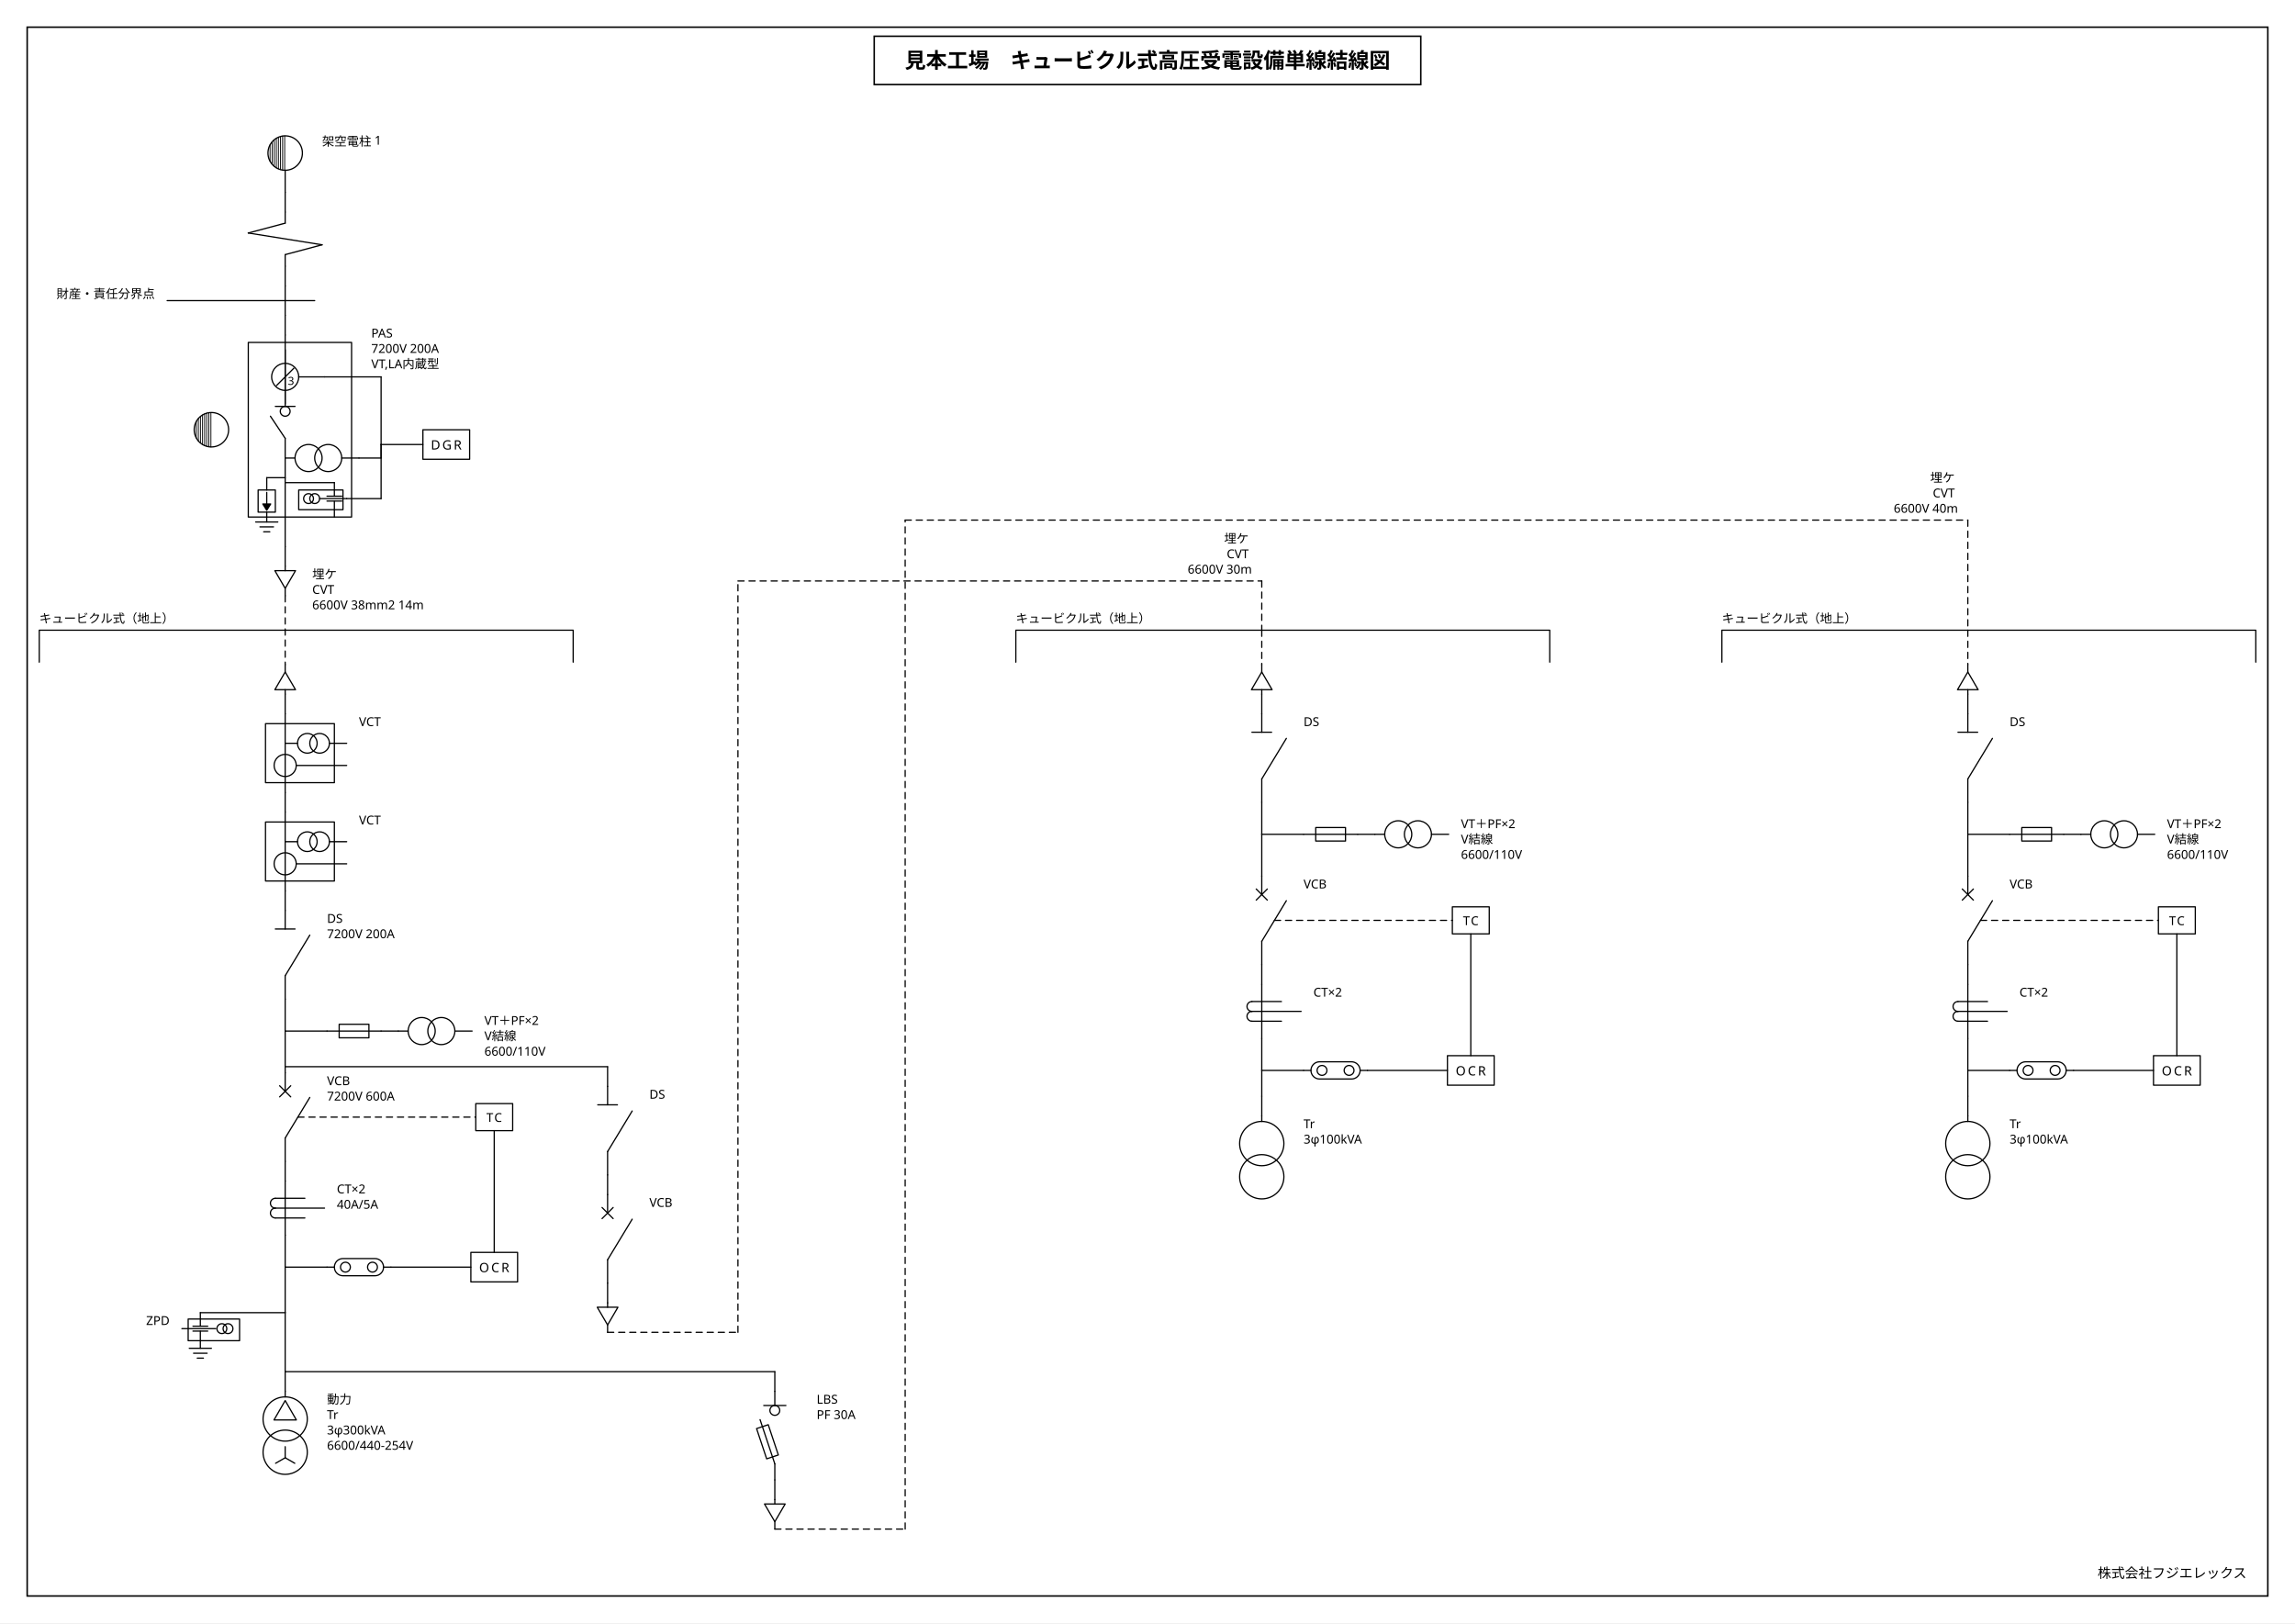
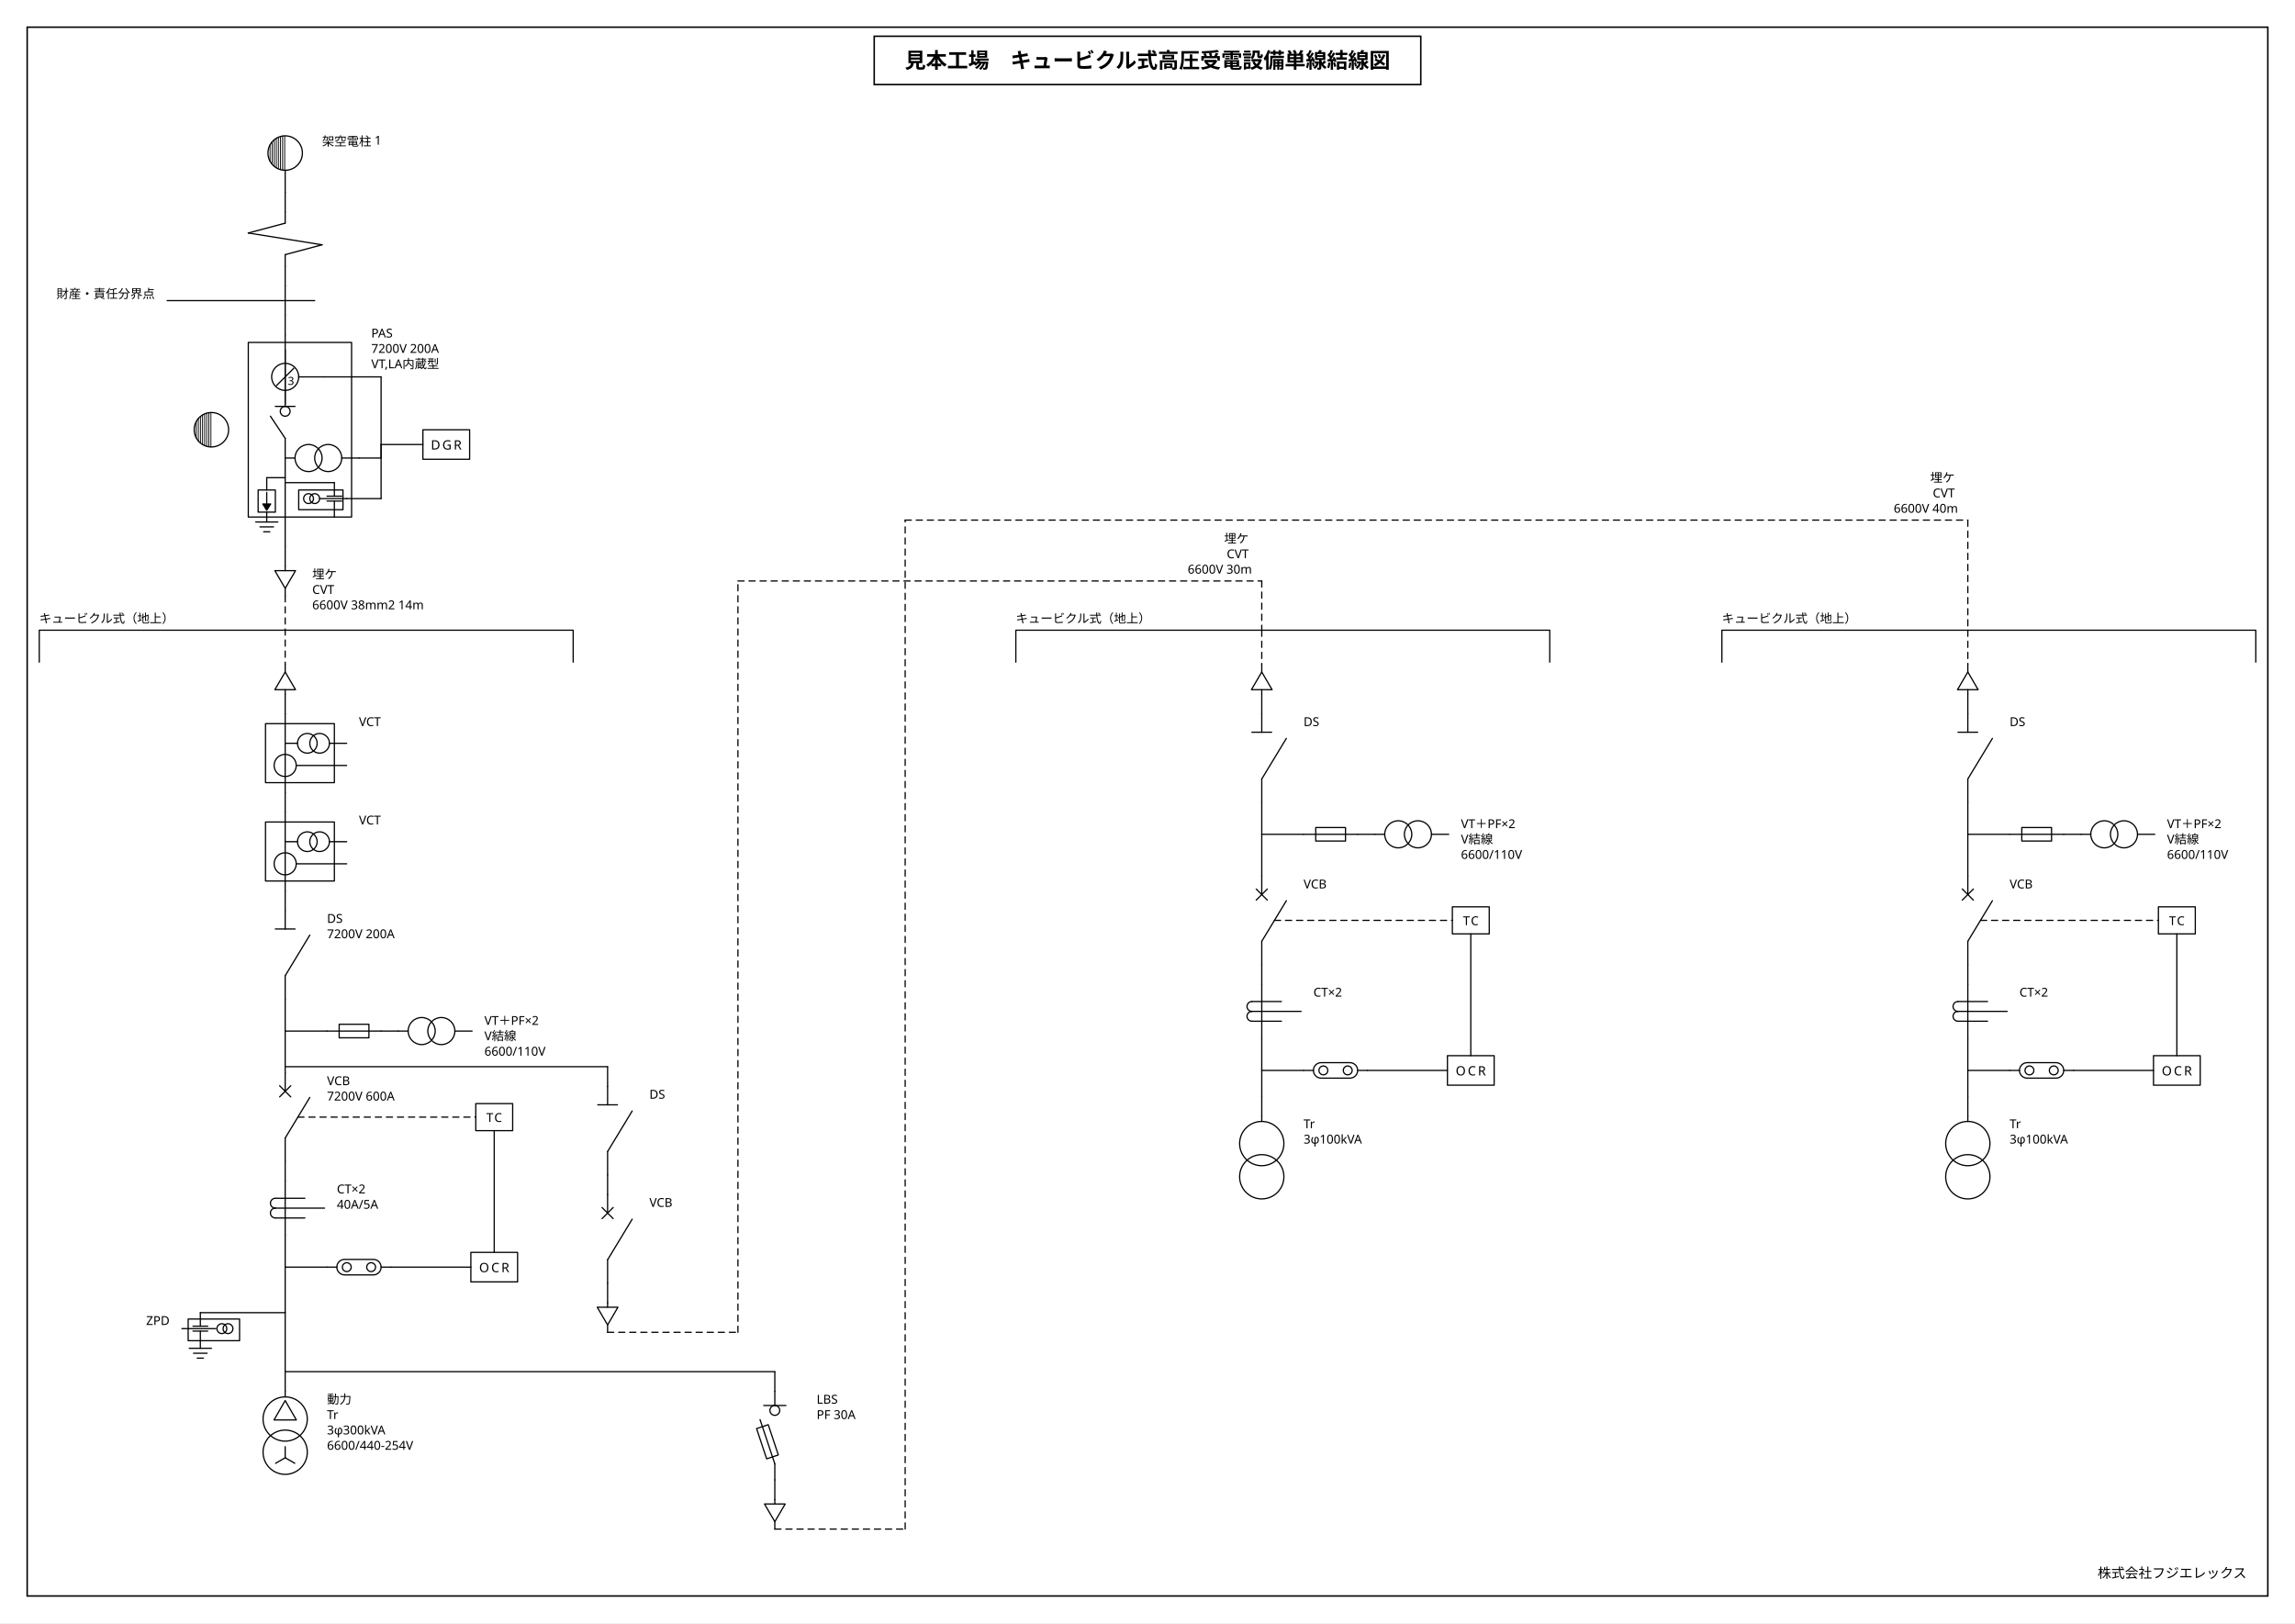
<svg xmlns="http://www.w3.org/2000/svg" viewBox="0 0 1520 1075" width="1520" height="1075">
  <rect x="0" y="0" width="1520" height="1075" fill="#fff" />
  <g stroke="#000" fill="none">
    <rect x="18" y="18" width="1484" height="1039" stroke-width="1" />
    <rect x="579" y="24" width="362" height="32" stroke-width="1" />
  </g>
  <text x="760" y="45" font-size="14" font-weight="700" text-anchor="middle" font-family="IPAGothic, 'IPAゴシック', 'Noto Sans JP', 'Hiragino Kaku Gothic ProN', 'Yu Gothic', sans-serif" fill="#000">見本工場　キュービクル式高圧受電設備単線結線図</text>
  <text x="1488" y="1045" font-size="9" text-anchor="end" font-family="IPAGothic, 'IPAゴシック', 'Noto Sans JP', 'Hiragino Kaku Gothic ProN', 'Yu Gothic', sans-serif" fill="#000">株式会社フジエレックス</text>
  <g transform="translate(188.88 88.34) scale(0.8144)">
    <g stroke="#000" fill="none" stroke-linecap="round" stroke-linejoin="round" color="#000">
      <path d="M -200 404 L 234.2 404 M -200 404 L -200 430 M 234.2 404 L 234.2 430" fill="none" stroke-width="1" />
      <text x="-200" y="398" font-size="10" font-family="IPAGothic, 'IPAゴシック', 'Noto Sans JP', 'Hiragino Kaku Gothic ProN', 'Yu Gothic', sans-serif" fill="currentColor" stroke="none">キュービクル式（地上）</text>
      <path d="M 594.2 404 L 1028.4 404 M 594.2 404 L 594.2 430 M 1028.4 404 L 1028.4 430" fill="none" stroke-width="1" />
      <text x="594.2" y="398" font-size="10" font-family="IPAGothic, 'IPAゴシック', 'Noto Sans JP', 'Hiragino Kaku Gothic ProN', 'Yu Gothic', sans-serif" fill="currentColor" stroke="none">キュービクル式（地上）</text>
      <path d="M 1168.4 404 L 1602.6 404 M 1168.4 404 L 1168.4 430 M 1602.6 404 L 1602.6 430" fill="none" stroke-width="1" />
      <text x="1168.4" y="398" font-size="10" font-family="IPAGothic, 'IPAゴシック', 'Noto Sans JP', 'Hiragino Kaku Gothic ProN', 'Yu Gothic', sans-serif" fill="currentColor" stroke="none">キュービクル式（地上）</text>
      <line x1="0" y1="48" x2="0" y2="64" stroke-width="1" />
      <line x1="0" y1="108" x2="0" y2="124" stroke-width="1" />
      <line x1="0" y1="148" x2="0" y2="164" stroke-width="1" />
      <line x1="0" y1="280" x2="-15" y2="280" stroke-width="1" />
      <line x1="0" y1="284" x2="40" y2="284" stroke-width="1" />
      <line x1="32" y1="198" x2="78" y2="198" stroke-width="1" />
      <line x1="78" y1="198" x2="78" y2="253" stroke-width="1" />
      <line x1="60" y1="264" x2="78" y2="264" stroke-width="1" />
      <line x1="78" y1="264" x2="78" y2="253" stroke-width="1" />
      <line x1="50" y1="297" x2="78" y2="297" stroke-width="1" />
      <line x1="78" y1="297" x2="78" y2="253" stroke-width="1" />
      <line x1="78" y1="253" x2="112" y2="253" stroke-width="1" />
      <line x1="0" y1="336" x2="0" y2="352" stroke-width="1" />
      <line x1="0" y1="376" x2="0" y2="432" stroke-width="1" stroke-dasharray="5 4" />
      <line x1="0" y1="456" x2="0" y2="472" stroke-width="1" />
      <line x1="0" y1="536" x2="0" y2="552" stroke-width="1" />
      <line x1="0" y1="616" x2="0" y2="632" stroke-width="1" />
      <line x1="0" y1="704" x2="0" y2="730" stroke-width="1" />
      <line x1="0" y1="730" x2="34" y2="730" stroke-width="1" />
      <line x1="78" y1="730" x2="92" y2="730" stroke-width="1" />
      <line x1="0" y1="730" x2="0" y2="764" stroke-width="1" />
      <line x1="0" y1="836" x2="0" y2="852" stroke-width="1" />
      <line x1="0" y1="896" x2="0" y2="922" stroke-width="1" />
      <line x1="0" y1="922" x2="34" y2="922" stroke-width="1" />
      <line x1="86" y1="922" x2="151" y2="922" stroke-width="1" />
      <line x1="10.303" y1="800" x2="155" y2="800" stroke-width="1" stroke-dasharray="5 4" />
      <line x1="170" y1="811" x2="170" y2="910" stroke-width="1" />
      <line x1="0" y1="922" x2="0" y2="959" stroke-width="1" />
      <line x1="0" y1="959" x2="-69" y2="959" stroke-width="1" />
      <line x1="0" y1="959" x2="0" y2="1007" stroke-width="1" />
      <line x1="0" y1="1007" x2="0" y2="1023" stroke-width="1" />
      <line x1="794.2" y1="404" x2="794.2" y2="432" stroke-width="1" stroke-dasharray="5 4" />
      <line x1="794.2" y1="456" x2="794.2" y2="472" stroke-width="1" />
      <line x1="794.2" y1="544" x2="794.2" y2="570" stroke-width="1" />
      <line x1="794.2" y1="570" x2="828.2" y2="570" stroke-width="1" />
      <line x1="872.2" y1="570" x2="886.2" y2="570" stroke-width="1" />
      <line x1="794.2" y1="570" x2="794.2" y2="604" stroke-width="1" />
      <line x1="794.2" y1="676" x2="794.2" y2="692" stroke-width="1" />
      <line x1="794.2" y1="736" x2="794.2" y2="762" stroke-width="1" />
      <line x1="794.2" y1="762" x2="828.2" y2="762" stroke-width="1" />
      <line x1="880.2" y1="762" x2="945.2" y2="762" stroke-width="1" />
      <line x1="804.503" y1="640" x2="949.2" y2="640" stroke-width="1" stroke-dasharray="5 4" />
      <line x1="964.2" y1="651" x2="964.2" y2="750" stroke-width="1" />
      <line x1="794.2" y1="762" x2="794.2" y2="783" stroke-width="1" />
      <line x1="794.2" y1="783" x2="794.2" y2="799" stroke-width="1" />
      <line x1="1368.4" y1="404" x2="1368.4" y2="432" stroke-width="1" stroke-dasharray="5 4" />
      <line x1="1368.4" y1="456" x2="1368.4" y2="472" stroke-width="1" />
      <line x1="1368.4" y1="544" x2="1368.4" y2="570" stroke-width="1" />
      <line x1="1368.4" y1="570" x2="1402.4" y2="570" stroke-width="1" />
      <line x1="1446.4" y1="570" x2="1460.4" y2="570" stroke-width="1" />
      <line x1="1368.4" y1="570" x2="1368.4" y2="604" stroke-width="1" />
      <line x1="1368.4" y1="676" x2="1368.4" y2="692" stroke-width="1" />
      <line x1="1368.4" y1="736" x2="1368.4" y2="762" stroke-width="1" />
      <line x1="1368.4" y1="762" x2="1402.4" y2="762" stroke-width="1" />
      <line x1="1454.4" y1="762" x2="1519.4" y2="762" stroke-width="1" />
      <line x1="1378.703" y1="640" x2="1523.4" y2="640" stroke-width="1" stroke-dasharray="5 4" />
      <line x1="1538.4" y1="651" x2="1538.4" y2="750" stroke-width="1" />
      <line x1="1368.4" y1="762" x2="1368.4" y2="783" stroke-width="1" />
      <line x1="1368.4" y1="783" x2="1368.4" y2="799" stroke-width="1" />
      <line x1="0" y1="759" x2="262.2" y2="759" stroke-width="1" />
      <line x1="262.2" y1="759" x2="262.2" y2="775" stroke-width="1" />
      <line x1="262.2" y1="847" x2="262.2" y2="863" stroke-width="1" />
      <line x1="262.2" y1="935" x2="262.2" y2="951" stroke-width="1" />
      <line x1="262.2" y1="975" x2="368.2" y2="975" stroke-width="1" stroke-dasharray="5 4" />
      <line x1="368.2" y1="975" x2="368.2" y2="364" stroke-width="1" stroke-dasharray="5 4" />
      <line x1="368.2" y1="364" x2="794.2" y2="364" stroke-width="1" stroke-dasharray="5 4" />
      <line x1="794.2" y1="364" x2="794.2" y2="404" stroke-width="1" stroke-dasharray="5 4" />
      <line x1="0" y1="1007" x2="398.2" y2="1007" stroke-width="1" />
      <line x1="398.2" y1="1007" x2="398.2" y2="1023" stroke-width="1" />
      <line x1="398.2" y1="1095" x2="398.2" y2="1111" stroke-width="1" />
      <line x1="398.2" y1="1135" x2="504.2" y2="1135" stroke-width="1" stroke-dasharray="5 4" />
      <line x1="504.2" y1="1135" x2="504.2" y2="314.5" stroke-width="1" stroke-dasharray="5 4" />
      <line x1="504.2" y1="314.5" x2="1368.4" y2="314.5" stroke-width="1" stroke-dasharray="5 4" />
      <line x1="1368.4" y1="314.5" x2="1368.4" y2="404" stroke-width="1" stroke-dasharray="5 4" />
      <text x="786.2" y="333" font-size="10" text-anchor="end" font-family="IPAGothic, 'IPAゴシック', 'Noto Sans JP', 'Hiragino Kaku Gothic ProN', 'Yu Gothic', sans-serif" fill="currentColor" stroke="none">
        <tspan x="786.2" dy="0">埋ケ</tspan>
        <tspan x="786.2" dy="12.5">CVT</tspan>
        <tspan x="786.2" dy="12.5">6600V 30m</tspan>
      </text>
      <text x="1360.4" y="283.5" font-size="10" text-anchor="end" font-family="IPAGothic, 'IPAゴシック', 'Noto Sans JP', 'Hiragino Kaku Gothic ProN', 'Yu Gothic', sans-serif" fill="currentColor" stroke="none">
        <tspan x="1360.4" dy="0">埋ケ</tspan>
        <tspan x="1360.4" dy="12.5">CVT</tspan>
        <tspan x="1360.4" dy="12.5">6600V 40m</tspan>
      </text>
      <g transform="translate(-16 0)">
        <circle cx="16" cy="16" r="14" fill="none" stroke-width="1" />
        <line x1="3.7" y1="9.313" x2="3.7" y2="22.687" stroke-width="0.7" />
        <line x1="5.4" y1="6.855" x2="5.4" y2="25.145" stroke-width="0.7" />
        <line x1="7.1" y1="5.193" x2="7.1" y2="26.807" stroke-width="0.7" />
        <line x1="8.8" y1="3.993" x2="8.8" y2="28.007" stroke-width="0.7" />
        <line x1="10.5" y1="3.126" x2="10.5" y2="28.874" stroke-width="0.7" />
        <line x1="12.2" y1="2.526" x2="12.2" y2="29.474" stroke-width="0.7" />
        <line x1="13.9" y1="2.158" x2="13.9" y2="29.842" stroke-width="0.7" />
        <line x1="15.6" y1="2.006" x2="15.6" y2="29.994" stroke-width="0.7" />
        <line x1="16" y1="30" x2="16" y2="48" stroke-width="1" />
      </g>
      <text x="30" y="10" font-size="10" text-anchor="start" font-family="IPAGothic, 'IPAゴシック', 'Noto Sans JP', 'Hiragino Kaku Gothic ProN', 'Yu Gothic', sans-serif" fill="currentColor" stroke="none">
        <tspan x="30" dy="0">架空電柱 1</tspan>
      </text>
      <g transform="translate(-30 64)">
        <line x1="30" y1="0" x2="30" y2="9" stroke-width="1" />
        <line x1="30" y1="9" x2="0" y2="17" stroke-width="1" />
        <line x1="0" y1="17" x2="60" y2="26.6" stroke-width="1" />
        <line x1="60" y1="26.6" x2="30" y2="34.6" stroke-width="1" />
        <line x1="30" y1="34.6" x2="30" y2="44" stroke-width="1" />
      </g>
      <g transform="translate(-96 124)">
        <line x1="96" y1="0" x2="96" y2="24" stroke-width="1" />
        <line x1="0" y1="12" x2="120" y2="12" stroke-width="1" />
      </g>
      <text x="-106" y="134" font-size="10" text-anchor="end" font-family="IPAGothic, 'IPAゴシック', 'Noto Sans JP', 'Hiragino Kaku Gothic ProN', 'Yu Gothic', sans-serif" fill="currentColor" stroke="none">
        <tspan x="-106" dy="0">財産・責任分界点</tspan>
      </text>
      <g transform="translate(-36 164)">
        <line x1="36" y1="0" x2="36" y2="6" stroke-width="1" />
        <rect x="6" y="6" width="84" height="142" fill="none" stroke-width="1" />
        <line x1="36" y1="6" x2="36" y2="58" stroke-width="1" />
        <line x1="28" y1="58" x2="44" y2="58" stroke-width="1" />
        <circle cx="36" cy="62" r="4" fill="none" stroke-width="1" />
        <line x1="36" y1="84" x2="24" y2="66" stroke-width="1" />
        <line x1="36" y1="84" x2="36" y2="172" stroke-width="1" />
      </g>
      <text x="70" y="166" font-size="10" text-anchor="start" font-family="IPAGothic, 'IPAゴシック', 'Noto Sans JP', 'Hiragino Kaku Gothic ProN', 'Yu Gothic', sans-serif" fill="currentColor" stroke="none">
        <tspan x="70" dy="0">PAS</tspan>
        <tspan x="70" dy="12.5">7200V 200A</tspan>
        <tspan x="70" dy="12.5">VT,LA内蔵型</tspan>
      </text>
      <g transform="translate(-76 225)">
        <circle cx="16" cy="16" r="14" fill="none" stroke-width="1" />
        <line x1="3.7" y1="9.313" x2="3.7" y2="22.687" stroke-width="0.7" />
        <line x1="5.4" y1="6.855" x2="5.4" y2="25.145" stroke-width="0.7" />
        <line x1="7.1" y1="5.193" x2="7.1" y2="26.807" stroke-width="0.7" />
        <line x1="8.8" y1="3.993" x2="8.8" y2="28.007" stroke-width="0.7" />
        <line x1="10.5" y1="3.126" x2="10.5" y2="28.874" stroke-width="0.7" />
        <line x1="12.2" y1="2.526" x2="12.2" y2="29.474" stroke-width="0.7" />
        <line x1="13.9" y1="2.158" x2="13.9" y2="29.842" stroke-width="0.7" />
        <line x1="15.6" y1="2.006" x2="15.6" y2="29.994" stroke-width="0.7" />
      </g>
      <g transform="translate(-20 176)">
        <line x1="20" y1="0" x2="20" y2="44" stroke-width="1" />
        <circle cx="20" cy="22" r="11" fill="none" stroke-width="1" />
        <line x1="12.929" y1="29.071" x2="27.071" y2="14.929" stroke-width="1" />
        <text x="24.75" y="25" font-size="9" text-anchor="middle" dominant-baseline="central" font-family="IPAGothic, 'IPAゴシック', 'Noto Sans JP', 'Hiragino Kaku Gothic ProN', 'Yu Gothic', sans-serif" fill="currentColor" stroke="none">3</text>
        <line x1="31" y1="22" x2="52" y2="22" stroke-width="1" />
      </g>
      <g transform="translate(0 249)">
        <line x1="0" y1="15" x2="8" y2="15" stroke-width="1" />
        <circle cx="19" cy="15" r="11" fill="none" stroke-width="1" />
        <circle cx="35" cy="15" r="11" fill="none" stroke-width="1" />
        <line x1="46" y1="15" x2="60" y2="15" stroke-width="1" />
      </g>
      <g transform="translate(-35 280)">
        <line x1="20" y1="0" x2="20" y2="10" stroke-width="1" />
        <rect x="13" y="10" width="14" height="18" fill="none" stroke-width="1" />
        <line x1="20" y1="12" x2="20" y2="23" stroke-width="1" />
        <polygon points="16.8,21.38 20,26.5 23.2,21.38" fill="currentColor" stroke-width="1" />
        <line x1="20" y1="28" x2="20" y2="36" stroke-width="1" />
        <line x1="11" y1="36" x2="29" y2="36" stroke-width="1" />
        <line x1="14.5" y1="40" x2="25.5" y2="40" stroke-width="1" />
        <line x1="17.5" y1="44" x2="22.5" y2="44" stroke-width="1" />
      </g>
      <g transform="translate(10 284)">
        <line x1="30" y1="0" x2="30" y2="11" stroke-width="1" />
        <rect x="1" y="6" width="36" height="16" fill="none" stroke-width="1" />
        <line x1="24" y1="11" x2="36" y2="11" stroke-width="1" />
        <line x1="24" y1="15" x2="36" y2="15" stroke-width="1" />
        <line x1="30" y1="15" x2="30" y2="28" stroke-width="1" />
        <line x1="18" y1="13" x2="40" y2="13" stroke-width="1" />
        <circle cx="9" cy="13" r="4" fill="none" stroke-width="1" />
        <circle cx="14" cy="13" r="4" fill="none" stroke-width="1" />
      </g>
      <g transform="translate(112 241)">
        <rect x="0" y="0" width="38" height="24" fill="none" stroke-width="1" />
        <text x="19" y="12" font-size="10.5" text-anchor="middle" dominant-baseline="central" font-family="IPAGothic, 'IPAゴシック', 'Noto Sans JP', 'Hiragino Kaku Gothic ProN', 'Yu Gothic', sans-serif" letter-spacing="1.6" fill="currentColor" stroke="none">DGR</text>
      </g>
      <g transform="translate(-12 352)">
        <line x1="12" y1="0" x2="12" y2="3.6" stroke-width="1" />
        <polygon points="3.6,3.6 20.4,3.6 12,18" fill="none" stroke-width="1" />
        <line x1="12" y1="18" x2="12" y2="24" stroke-width="1" />
      </g>
      <text x="22" y="362" font-size="10" text-anchor="start" font-family="IPAGothic, 'IPAゴシック', 'Noto Sans JP', 'Hiragino Kaku Gothic ProN', 'Yu Gothic', sans-serif" fill="currentColor" stroke="none">
        <tspan x="22" dy="0">埋ケ</tspan>
        <tspan x="22" dy="12.5">CVT</tspan>
        <tspan x="22" dy="12.5">6600V 38mm2 14m</tspan>
      </text>
      <g transform="translate(-12 432) rotate(180 12 12)">
        <line x1="12" y1="0" x2="12" y2="3.6" stroke-width="1" />
        <polygon points="3.6,3.6 20.4,3.6 12,18" fill="none" stroke-width="1" />
        <line x1="12" y1="18" x2="12" y2="24" stroke-width="1" />
      </g>
      <g transform="translate(-22 472)">
        <line x1="22" y1="0" x2="22" y2="64" stroke-width="1" />
        <rect x="6" y="8" width="56" height="48" fill="none" stroke-width="1" />
        <line x1="22" y1="24" x2="32" y2="24" stroke-width="1" />
        <circle cx="40" cy="24" r="8" fill="none" stroke-width="1" />
        <circle cx="50" cy="24" r="8" fill="none" stroke-width="1" />
        <line x1="58" y1="24" x2="72" y2="24" stroke-width="1" />
        <circle cx="22" cy="42" r="9" fill="none" stroke-width="1" />
        <line x1="31" y1="42" x2="72" y2="42" stroke-width="1" />
      </g>
      <text x="60" y="482" font-size="10" text-anchor="start" font-family="IPAGothic, 'IPAゴシック', 'Noto Sans JP', 'Hiragino Kaku Gothic ProN', 'Yu Gothic', sans-serif" fill="currentColor" stroke="none">
        <tspan x="60" dy="0">VCT</tspan>
      </text>
      <g transform="translate(-22 552)">
        <line x1="22" y1="0" x2="22" y2="64" stroke-width="1" />
        <rect x="6" y="8" width="56" height="48" fill="none" stroke-width="1" />
        <line x1="22" y1="24" x2="32" y2="24" stroke-width="1" />
        <circle cx="40" cy="24" r="8" fill="none" stroke-width="1" />
        <circle cx="50" cy="24" r="8" fill="none" stroke-width="1" />
        <line x1="58" y1="24" x2="72" y2="24" stroke-width="1" />
        <circle cx="22" cy="42" r="9" fill="none" stroke-width="1" />
        <line x1="31" y1="42" x2="72" y2="42" stroke-width="1" />
      </g>
      <text x="60" y="562" font-size="10" text-anchor="start" font-family="IPAGothic, 'IPAゴシック', 'Noto Sans JP', 'Hiragino Kaku Gothic ProN', 'Yu Gothic', sans-serif" fill="currentColor" stroke="none">
        <tspan x="60" dy="0">VCT</tspan>
      </text>
      <g transform="translate(-24 632)">
        <line x1="24" y1="0" x2="24" y2="15" stroke-width="1" />
        <line x1="16" y1="15" x2="32" y2="15" stroke-width="1" />
        <line x1="24" y1="53" x2="44" y2="20" stroke-width="1" />
        <line x1="24" y1="53" x2="24" y2="72" stroke-width="1" />
      </g>
      <text x="34" y="642" font-size="10" text-anchor="start" font-family="IPAGothic, 'IPAゴシック', 'Noto Sans JP', 'Hiragino Kaku Gothic ProN', 'Yu Gothic', sans-serif" fill="currentColor" stroke="none">
        <tspan x="34" dy="0">DS</tspan>
        <tspan x="34" dy="12.5">7200V 200A</tspan>
      </text>
      <g transform="translate(36 708) rotate(-90 20 22)">
        <line x1="20" y1="0" x2="20" y2="44" stroke-width="1" />
        <rect x="14.5" y="9.9" width="11" height="24.2" fill="none" stroke-width="1" />
      </g>
      <g transform="translate(92 715)">
        <line x1="0" y1="15" x2="8" y2="15" stroke-width="1" />
        <circle cx="19" cy="15" r="11" fill="none" stroke-width="1" />
        <circle cx="35" cy="15" r="11" fill="none" stroke-width="1" />
        <line x1="46" y1="15" x2="60" y2="15" stroke-width="1" />
      </g>
      <text x="162" y="725" font-size="10" text-anchor="start" font-family="IPAGothic, 'IPAゴシック', 'Noto Sans JP', 'Hiragino Kaku Gothic ProN', 'Yu Gothic', sans-serif" fill="currentColor" stroke="none">
        <tspan x="162" dy="0">VT＋PF×2</tspan>
        <tspan x="162" dy="12.5">V結線</tspan>
        <tspan x="162" dy="12.5">6600/110V</tspan>
      </text>
      <g transform="translate(-24 764)">
        <line x1="24" y1="0" x2="24" y2="15" stroke-width="1" />
        <line x1="19.5" y1="10.5" x2="28.5" y2="19.5" stroke-width="1" />
        <line x1="28.5" y1="10.5" x2="19.5" y2="19.5" stroke-width="1" />
        <line x1="24" y1="53" x2="44" y2="20" stroke-width="1" />
        <line x1="24" y1="53" x2="24" y2="72" stroke-width="1" />
      </g>
      <text x="34" y="774" font-size="10" text-anchor="start" font-family="IPAGothic, 'IPAゴシック', 'Noto Sans JP', 'Hiragino Kaku Gothic ProN', 'Yu Gothic', sans-serif" fill="currentColor" stroke="none">
        <tspan x="34" dy="0">VCB</tspan>
        <tspan x="34" dy="12.5">7200V 600A</tspan>
      </text>
      <g transform="translate(-24 852)">
        <line x1="24" y1="0" x2="24" y2="44" stroke-width="1" />
        <line x1="16" y1="14" x2="40" y2="14" stroke-width="1" />
        <line x1="16" y1="30" x2="40" y2="30" stroke-width="1" />
        <line x1="16" y1="22" x2="56" y2="22" stroke-width="1" />
        <path d="M 16 14 A 4 4 0 0 0 16 22" fill="none" stroke-width="1" />
        <path d="M 16 22 A 4 4 0 0 0 16 30" fill="none" stroke-width="1" />
      </g>
      <text x="42" y="862" font-size="10" text-anchor="start" font-family="IPAGothic, 'IPAゴシック', 'Noto Sans JP', 'Hiragino Kaku Gothic ProN', 'Yu Gothic', sans-serif" fill="currentColor" stroke="none">
        <tspan x="42" dy="0">CT×2</tspan>
        <tspan x="42" dy="12.5">40A/5A</tspan>
      </text>
      <g transform="translate(34 911)">
-         <line x1="0" y1="11" x2="6" y2="11" stroke-width="1" />
-         <rect x="6" y="4" width="40" height="14" rx="7" fill="none" stroke-width="1" />
-         <circle cx="15" cy="11" r="4" fill="none" stroke-width="1" />
-         <circle cx="37" cy="11" r="4" fill="none" stroke-width="1" />
-         <line x1="46" y1="11" x2="52" y2="11" stroke-width="1" />
+         <line x1="0" y1="11" x2="8" y2="11" stroke-width="1" />
+         <rect x="8" y="4.7" width="36" height="12.6" rx="6.3" fill="none" stroke-width="1" />
+         <circle cx="16.1" cy="11" r="3.6" fill="none" stroke-width="1" />
+         <circle cx="35.9" cy="11" r="3.6" fill="none" stroke-width="1" />
+         <line x1="44" y1="11" x2="52" y2="11" stroke-width="1" />
      </g>
      <g transform="translate(151 910)">
        <rect x="0" y="0" width="38" height="24" fill="none" stroke-width="1" />
        <text x="19" y="12" font-size="10.5" text-anchor="middle" dominant-baseline="central" font-family="IPAGothic, 'IPAゴシック', 'Noto Sans JP', 'Hiragino Kaku Gothic ProN', 'Yu Gothic', sans-serif" letter-spacing="1.6" fill="currentColor" stroke="none">OCR</text>
      </g>
      <g transform="translate(155 789)">
        <rect x="0" y="0" width="30" height="22" fill="none" stroke-width="1" />
        <text x="15" y="11" font-size="10" text-anchor="middle" dominant-baseline="central" font-family="IPAGothic, 'IPAゴシック', 'Noto Sans JP', 'Hiragino Kaku Gothic ProN', 'Yu Gothic', sans-serif" letter-spacing="1" fill="currentColor" stroke="none">TC</text>
      </g>
      <g transform="translate(-84 959)">
        <line x1="15" y1="0" x2="15" y2="11" stroke-width="1" />
        <rect x="5.1" y="5.2" width="41.8" height="17.6" fill="none" stroke-width="1" />
        <line x1="9" y1="11" x2="21" y2="11" stroke-width="1" />
        <line x1="9" y1="15" x2="21" y2="15" stroke-width="1" />
        <line x1="15" y1="15" x2="15" y2="29" stroke-width="1" />
        <line x1="6" y1="29" x2="24" y2="29" stroke-width="1" />
        <line x1="9.5" y1="33" x2="20.5" y2="33" stroke-width="1" />
        <line x1="12.5" y1="37" x2="17.5" y2="37" stroke-width="1" />
        <line x1="0" y1="13" x2="27.5" y2="13" stroke-width="1" />
        <circle cx="32.5" cy="13" r="4" fill="none" stroke-width="1" />
        <circle cx="37.5" cy="13" r="4" fill="none" stroke-width="1" />
      </g>
      <text x="-94" y="969" font-size="10" text-anchor="end" font-family="IPAGothic, 'IPAゴシック', 'Noto Sans JP', 'Hiragino Kaku Gothic ProN', 'Yu Gothic', sans-serif" fill="currentColor" stroke="none">
        <tspan x="-94" dy="0">ZPD</tspan>
      </text>
      <g transform="translate(-24 1023)">
        <line x1="24" y1="0" x2="24" y2="4.5" stroke-width="1" />
        <circle cx="24" cy="22.5" r="18" fill="none" stroke-width="1" />
        <circle cx="24" cy="49.5" r="18" fill="none" stroke-width="1" />
        <polygon points="24,7.5 33.093,23.25 14.907,23.25" fill="none" stroke-width="1" />
        <line x1="24" y1="54" x2="24" y2="45" stroke-width="1" />
        <line x1="24" y1="54" x2="31.794" y2="58.5" stroke-width="1" />
        <line x1="24" y1="54" x2="16.206" y2="58.5" stroke-width="1" />
      </g>
      <text x="34" y="1033" font-size="10" text-anchor="start" font-family="IPAGothic, 'IPAゴシック', 'Noto Sans JP', 'Hiragino Kaku Gothic ProN', 'Yu Gothic', sans-serif" fill="currentColor" stroke="none">
        <tspan x="34" dy="0">動力</tspan>
        <tspan x="34" dy="12.5">Tr</tspan>
        <tspan x="34" dy="12.5">3φ300kVA</tspan>
        <tspan x="34" dy="12.5">6600/440-254V</tspan>
      </text>
      <g transform="translate(782.2 432) rotate(180 12 12)">
        <line x1="12" y1="0" x2="12" y2="3.6" stroke-width="1" />
        <polygon points="3.6,3.6 20.4,3.6 12,18" fill="none" stroke-width="1" />
        <line x1="12" y1="18" x2="12" y2="24" stroke-width="1" />
      </g>
      <g transform="translate(770.2 472)">
        <line x1="24" y1="0" x2="24" y2="15" stroke-width="1" />
        <line x1="16" y1="15" x2="32" y2="15" stroke-width="1" />
        <line x1="24" y1="53" x2="44" y2="20" stroke-width="1" />
        <line x1="24" y1="53" x2="24" y2="72" stroke-width="1" />
      </g>
      <text x="828.2" y="482" font-size="10" text-anchor="start" font-family="IPAGothic, 'IPAゴシック', 'Noto Sans JP', 'Hiragino Kaku Gothic ProN', 'Yu Gothic', sans-serif" fill="currentColor" stroke="none">
        <tspan x="828.2" dy="0">DS</tspan>
      </text>
      <g transform="translate(830.2 548) rotate(-90 20 22)">
        <line x1="20" y1="0" x2="20" y2="44" stroke-width="1" />
        <rect x="14.5" y="9.9" width="11" height="24.2" fill="none" stroke-width="1" />
      </g>
      <g transform="translate(886.2 555)">
        <line x1="0" y1="15" x2="8" y2="15" stroke-width="1" />
        <circle cx="19" cy="15" r="11" fill="none" stroke-width="1" />
        <circle cx="35" cy="15" r="11" fill="none" stroke-width="1" />
        <line x1="46" y1="15" x2="60" y2="15" stroke-width="1" />
      </g>
      <text x="956.2" y="565" font-size="10" text-anchor="start" font-family="IPAGothic, 'IPAゴシック', 'Noto Sans JP', 'Hiragino Kaku Gothic ProN', 'Yu Gothic', sans-serif" fill="currentColor" stroke="none">
        <tspan x="956.2" dy="0">VT＋PF×2</tspan>
        <tspan x="956.2" dy="12.5">V結線</tspan>
        <tspan x="956.2" dy="12.5">6600/110V</tspan>
      </text>
      <g transform="translate(770.2 604)">
        <line x1="24" y1="0" x2="24" y2="15" stroke-width="1" />
        <line x1="19.5" y1="10.5" x2="28.5" y2="19.5" stroke-width="1" />
        <line x1="28.5" y1="10.5" x2="19.5" y2="19.5" stroke-width="1" />
        <line x1="24" y1="53" x2="44" y2="20" stroke-width="1" />
        <line x1="24" y1="53" x2="24" y2="72" stroke-width="1" />
      </g>
      <text x="828.2" y="614" font-size="10" text-anchor="start" font-family="IPAGothic, 'IPAゴシック', 'Noto Sans JP', 'Hiragino Kaku Gothic ProN', 'Yu Gothic', sans-serif" fill="currentColor" stroke="none">
        <tspan x="828.2" dy="0">VCB</tspan>
      </text>
      <g transform="translate(770.2 692)">
        <line x1="24" y1="0" x2="24" y2="44" stroke-width="1" />
        <line x1="16" y1="14" x2="40" y2="14" stroke-width="1" />
        <line x1="16" y1="30" x2="40" y2="30" stroke-width="1" />
        <line x1="16" y1="22" x2="56" y2="22" stroke-width="1" />
        <path d="M 16 14 A 4 4 0 0 0 16 22" fill="none" stroke-width="1" />
        <path d="M 16 22 A 4 4 0 0 0 16 30" fill="none" stroke-width="1" />
      </g>
      <text x="836.2" y="702" font-size="10" text-anchor="start" font-family="IPAGothic, 'IPAゴシック', 'Noto Sans JP', 'Hiragino Kaku Gothic ProN', 'Yu Gothic', sans-serif" fill="currentColor" stroke="none">
        <tspan x="836.2" dy="0">CT×2</tspan>
      </text>
      <g transform="translate(828.2 751)">
-         <line x1="0" y1="11" x2="6" y2="11" stroke-width="1" />
-         <rect x="6" y="4" width="40" height="14" rx="7" fill="none" stroke-width="1" />
-         <circle cx="15" cy="11" r="4" fill="none" stroke-width="1" />
-         <circle cx="37" cy="11" r="4" fill="none" stroke-width="1" />
-         <line x1="46" y1="11" x2="52" y2="11" stroke-width="1" />
+         <line x1="0" y1="11" x2="8" y2="11" stroke-width="1" />
+         <rect x="8" y="4.7" width="36" height="12.6" rx="6.3" fill="none" stroke-width="1" />
+         <circle cx="16.1" cy="11" r="3.6" fill="none" stroke-width="1" />
+         <circle cx="35.9" cy="11" r="3.6" fill="none" stroke-width="1" />
+         <line x1="44" y1="11" x2="52" y2="11" stroke-width="1" />
      </g>
      <g transform="translate(945.2 750)">
        <rect x="0" y="0" width="38" height="24" fill="none" stroke-width="1" />
        <text x="19" y="12" font-size="10.5" text-anchor="middle" dominant-baseline="central" font-family="IPAGothic, 'IPAゴシック', 'Noto Sans JP', 'Hiragino Kaku Gothic ProN', 'Yu Gothic', sans-serif" letter-spacing="1.6" fill="currentColor" stroke="none">OCR</text>
      </g>
      <g transform="translate(949.2 629)">
        <rect x="0" y="0" width="30" height="22" fill="none" stroke-width="1" />
        <text x="15" y="11" font-size="10" text-anchor="middle" dominant-baseline="central" font-family="IPAGothic, 'IPAゴシック', 'Noto Sans JP', 'Hiragino Kaku Gothic ProN', 'Yu Gothic', sans-serif" letter-spacing="1" fill="currentColor" stroke="none">TC</text>
      </g>
      <g transform="translate(770.2 799)">
        <line x1="24" y1="0" x2="24" y2="4.5" stroke-width="1" />
        <circle cx="24" cy="22.5" r="18" fill="none" stroke-width="1" />
        <circle cx="24" cy="49.5" r="18" fill="none" stroke-width="1" />
      </g>
      <text x="828.2" y="809" font-size="10" text-anchor="start" font-family="IPAGothic, 'IPAゴシック', 'Noto Sans JP', 'Hiragino Kaku Gothic ProN', 'Yu Gothic', sans-serif" fill="currentColor" stroke="none">
        <tspan x="828.2" dy="0">Tr</tspan>
        <tspan x="828.2" dy="12.5">3φ100kVA</tspan>
      </text>
      <g transform="translate(1356.4 432) rotate(180 12 12)">
        <line x1="12" y1="0" x2="12" y2="3.6" stroke-width="1" />
        <polygon points="3.6,3.6 20.4,3.6 12,18" fill="none" stroke-width="1" />
        <line x1="12" y1="18" x2="12" y2="24" stroke-width="1" />
      </g>
      <g transform="translate(1344.4 472)">
        <line x1="24" y1="0" x2="24" y2="15" stroke-width="1" />
        <line x1="16" y1="15" x2="32" y2="15" stroke-width="1" />
        <line x1="24" y1="53" x2="44" y2="20" stroke-width="1" />
        <line x1="24" y1="53" x2="24" y2="72" stroke-width="1" />
      </g>
      <text x="1402.4" y="482" font-size="10" text-anchor="start" font-family="IPAGothic, 'IPAゴシック', 'Noto Sans JP', 'Hiragino Kaku Gothic ProN', 'Yu Gothic', sans-serif" fill="currentColor" stroke="none">
        <tspan x="1402.4" dy="0">DS</tspan>
      </text>
      <g transform="translate(1404.4 548) rotate(-90 20 22)">
        <line x1="20" y1="0" x2="20" y2="44" stroke-width="1" />
        <rect x="14.5" y="9.9" width="11" height="24.2" fill="none" stroke-width="1" />
      </g>
      <g transform="translate(1460.4 555)">
        <line x1="0" y1="15" x2="8" y2="15" stroke-width="1" />
        <circle cx="19" cy="15" r="11" fill="none" stroke-width="1" />
        <circle cx="35" cy="15" r="11" fill="none" stroke-width="1" />
        <line x1="46" y1="15" x2="60" y2="15" stroke-width="1" />
      </g>
      <text x="1530.4" y="565" font-size="10" text-anchor="start" font-family="IPAGothic, 'IPAゴシック', 'Noto Sans JP', 'Hiragino Kaku Gothic ProN', 'Yu Gothic', sans-serif" fill="currentColor" stroke="none">
        <tspan x="1530.4" dy="0">VT＋PF×2</tspan>
        <tspan x="1530.4" dy="12.5">V結線</tspan>
        <tspan x="1530.4" dy="12.5">6600/110V</tspan>
      </text>
      <g transform="translate(1344.4 604)">
        <line x1="24" y1="0" x2="24" y2="15" stroke-width="1" />
        <line x1="19.5" y1="10.5" x2="28.5" y2="19.5" stroke-width="1" />
        <line x1="28.5" y1="10.5" x2="19.5" y2="19.5" stroke-width="1" />
        <line x1="24" y1="53" x2="44" y2="20" stroke-width="1" />
        <line x1="24" y1="53" x2="24" y2="72" stroke-width="1" />
      </g>
      <text x="1402.4" y="614" font-size="10" text-anchor="start" font-family="IPAGothic, 'IPAゴシック', 'Noto Sans JP', 'Hiragino Kaku Gothic ProN', 'Yu Gothic', sans-serif" fill="currentColor" stroke="none">
        <tspan x="1402.4" dy="0">VCB</tspan>
      </text>
      <g transform="translate(1344.4 692)">
        <line x1="24" y1="0" x2="24" y2="44" stroke-width="1" />
        <line x1="16" y1="14" x2="40" y2="14" stroke-width="1" />
        <line x1="16" y1="30" x2="40" y2="30" stroke-width="1" />
        <line x1="16" y1="22" x2="56" y2="22" stroke-width="1" />
        <path d="M 16 14 A 4 4 0 0 0 16 22" fill="none" stroke-width="1" />
        <path d="M 16 22 A 4 4 0 0 0 16 30" fill="none" stroke-width="1" />
      </g>
      <text x="1410.4" y="702" font-size="10" text-anchor="start" font-family="IPAGothic, 'IPAゴシック', 'Noto Sans JP', 'Hiragino Kaku Gothic ProN', 'Yu Gothic', sans-serif" fill="currentColor" stroke="none">
        <tspan x="1410.4" dy="0">CT×2</tspan>
      </text>
      <g transform="translate(1402.4 751)">
-         <line x1="0" y1="11" x2="6" y2="11" stroke-width="1" />
-         <rect x="6" y="4" width="40" height="14" rx="7" fill="none" stroke-width="1" />
-         <circle cx="15" cy="11" r="4" fill="none" stroke-width="1" />
-         <circle cx="37" cy="11" r="4" fill="none" stroke-width="1" />
-         <line x1="46" y1="11" x2="52" y2="11" stroke-width="1" />
+         <line x1="0" y1="11" x2="8" y2="11" stroke-width="1" />
+         <rect x="8" y="4.7" width="36" height="12.6" rx="6.3" fill="none" stroke-width="1" />
+         <circle cx="16.1" cy="11" r="3.6" fill="none" stroke-width="1" />
+         <circle cx="35.9" cy="11" r="3.6" fill="none" stroke-width="1" />
+         <line x1="44" y1="11" x2="52" y2="11" stroke-width="1" />
      </g>
      <g transform="translate(1519.4 750)">
        <rect x="0" y="0" width="38" height="24" fill="none" stroke-width="1" />
        <text x="19" y="12" font-size="10.5" text-anchor="middle" dominant-baseline="central" font-family="IPAGothic, 'IPAゴシック', 'Noto Sans JP', 'Hiragino Kaku Gothic ProN', 'Yu Gothic', sans-serif" letter-spacing="1.6" fill="currentColor" stroke="none">OCR</text>
      </g>
      <g transform="translate(1523.4 629)">
        <rect x="0" y="0" width="30" height="22" fill="none" stroke-width="1" />
        <text x="15" y="11" font-size="10" text-anchor="middle" dominant-baseline="central" font-family="IPAGothic, 'IPAゴシック', 'Noto Sans JP', 'Hiragino Kaku Gothic ProN', 'Yu Gothic', sans-serif" letter-spacing="1" fill="currentColor" stroke="none">TC</text>
      </g>
      <g transform="translate(1344.4 799)">
        <line x1="24" y1="0" x2="24" y2="4.5" stroke-width="1" />
        <circle cx="24" cy="22.5" r="18" fill="none" stroke-width="1" />
        <circle cx="24" cy="49.5" r="18" fill="none" stroke-width="1" />
      </g>
      <text x="1402.4" y="809" font-size="10" text-anchor="start" font-family="IPAGothic, 'IPAゴシック', 'Noto Sans JP', 'Hiragino Kaku Gothic ProN', 'Yu Gothic', sans-serif" fill="currentColor" stroke="none">
        <tspan x="1402.4" dy="0">Tr</tspan>
        <tspan x="1402.4" dy="12.5">3φ100kVA</tspan>
      </text>
      <g transform="translate(238.2 775)">
        <line x1="24" y1="0" x2="24" y2="15" stroke-width="1" />
        <line x1="16" y1="15" x2="32" y2="15" stroke-width="1" />
        <line x1="24" y1="53" x2="44" y2="20" stroke-width="1" />
        <line x1="24" y1="53" x2="24" y2="72" stroke-width="1" />
      </g>
      <text x="296.2" y="785" font-size="10" text-anchor="start" font-family="IPAGothic, 'IPAゴシック', 'Noto Sans JP', 'Hiragino Kaku Gothic ProN', 'Yu Gothic', sans-serif" fill="currentColor" stroke="none">
        <tspan x="296.2" dy="0">DS</tspan>
      </text>
      <g transform="translate(238.2 863)">
        <line x1="24" y1="0" x2="24" y2="15" stroke-width="1" />
        <line x1="19.5" y1="10.5" x2="28.5" y2="19.5" stroke-width="1" />
        <line x1="28.5" y1="10.5" x2="19.5" y2="19.5" stroke-width="1" />
        <line x1="24" y1="53" x2="44" y2="20" stroke-width="1" />
        <line x1="24" y1="53" x2="24" y2="72" stroke-width="1" />
      </g>
      <text x="296.2" y="873" font-size="10" text-anchor="start" font-family="IPAGothic, 'IPAゴシック', 'Noto Sans JP', 'Hiragino Kaku Gothic ProN', 'Yu Gothic', sans-serif" fill="currentColor" stroke="none">
        <tspan x="296.2" dy="0">VCB</tspan>
      </text>
      <g transform="translate(250.2 951)">
        <line x1="12" y1="0" x2="12" y2="3.6" stroke-width="1" />
        <polygon points="3.6,3.6 20.4,3.6 12,18" fill="none" stroke-width="1" />
        <line x1="12" y1="18" x2="12" y2="24" stroke-width="1" />
      </g>
      <g transform="translate(374.2 1023)">
        <line x1="24" y1="0" x2="24" y2="11.5" stroke-width="1" />
        <line x1="15" y1="11.5" x2="33" y2="11.5" stroke-width="1" />
        <circle cx="24" cy="15.5" r="4" fill="none" stroke-width="1" />
        <line x1="24" y1="59" x2="12" y2="23" stroke-width="1" />
        <polygon points="26.843,51.719 18.643,27.119 9.157,30.281 17.357,54.881" fill="none" stroke-width="1" />
        <line x1="24" y1="59" x2="24" y2="72" stroke-width="1" />
      </g>
      <text x="432.2" y="1033" font-size="10" text-anchor="start" font-family="IPAGothic, 'IPAゴシック', 'Noto Sans JP', 'Hiragino Kaku Gothic ProN', 'Yu Gothic', sans-serif" fill="currentColor" stroke="none">
        <tspan x="432.2" dy="0">LBS</tspan>
        <tspan x="432.2" dy="12.5">PF 30A</tspan>
      </text>
      <g transform="translate(386.2 1111)">
        <line x1="12" y1="0" x2="12" y2="3.6" stroke-width="1" />
        <polygon points="3.6,3.6 20.4,3.6 12,18" fill="none" stroke-width="1" />
        <line x1="12" y1="18" x2="12" y2="24" stroke-width="1" />
      </g>
    </g>
  </g>
</svg>
